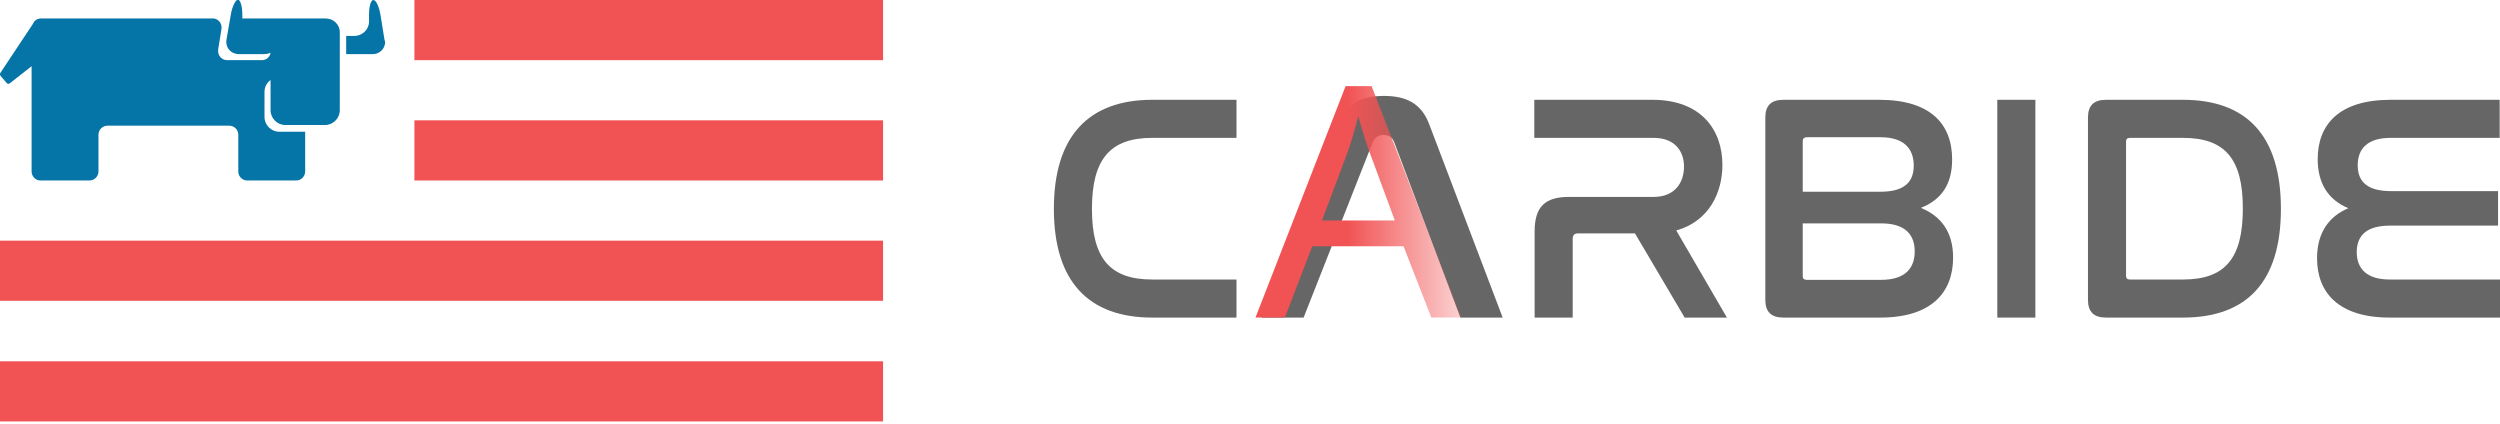
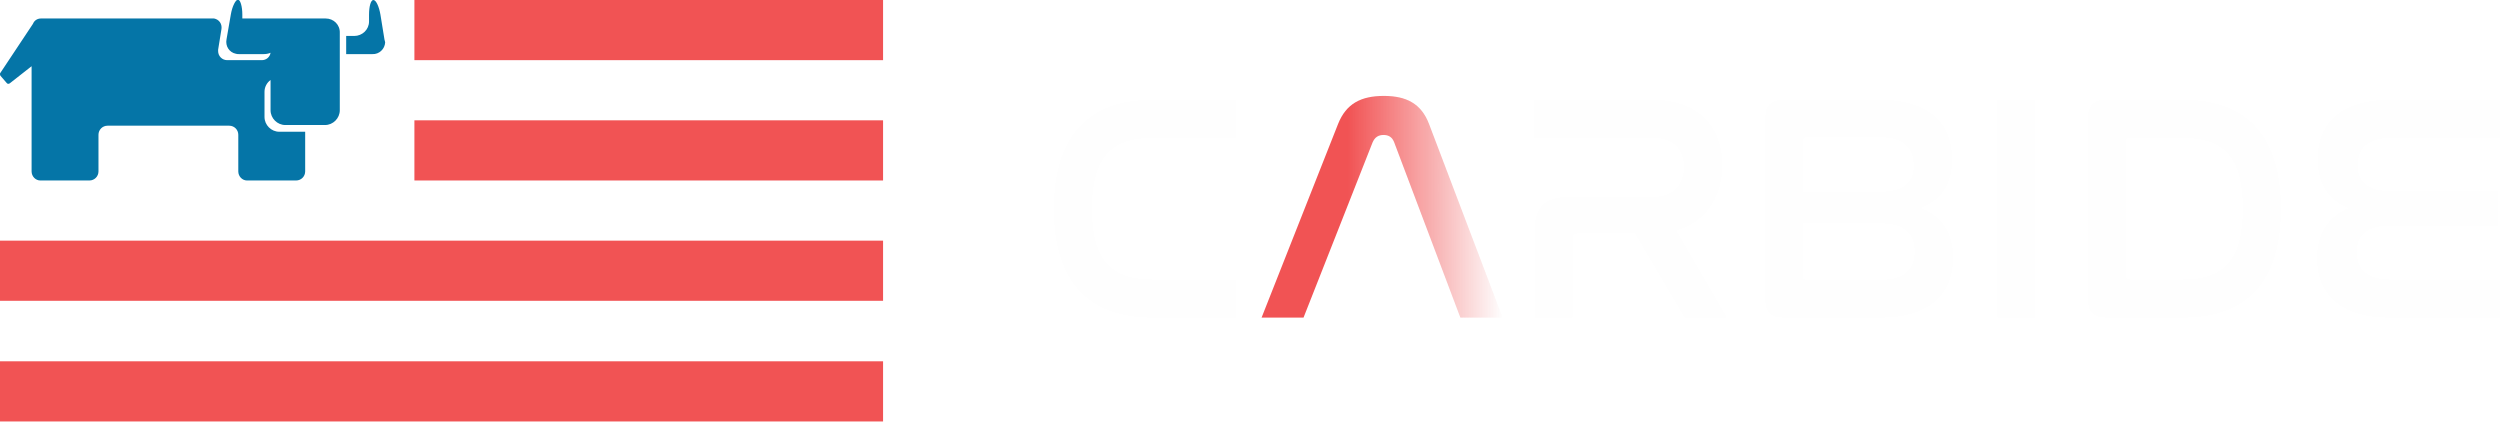
<svg xmlns="http://www.w3.org/2000/svg" xmlns:xlink="http://www.w3.org/1999/xlink" width="196.807mm" height="33.364mm" viewBox="0 0 196.807 33.364" version="1.1" id="svg227">
  <defs id="defs224">
    <linearGradient id="linearGradient23951">
      <stop style="stop-color:#f15354;stop-opacity:1;" offset="0.357" id="stop23947" />
      <stop style="stop-color:#f15354;stop-opacity:0;" offset="1" id="stop23949" />
    </linearGradient>
    <rect x="131.4" y="445.245" width="472.925" height="339.488" id="rect473" />
    <clipPath clipPathUnits="userSpaceOnUse" id="clipPath280">
      <rect style="fill:#000000" id="rect282" width="262.8" height="126.1" x="0" y="1.3" />
    </clipPath>
    <filter style="color-interpolation-filters:sRGB" id="filter224">
      <feColorMatrix type="saturate" values="1" id="feColorMatrix222" />
    </filter>
    <linearGradient xlink:href="#linearGradient23951" id="linearGradient23953" x1="99.316" y1="66.293" x2="118.29" y2="66.293" gradientUnits="userSpaceOnUse" />
  </defs>
  <g id="layer1" transform="translate(0,-50.01717)">
    <g id="Layer_2_1_" style="filter:url(#filter224)" clip-path="url(#clipPath280)" transform="matrix(0.2645833,0,0,0.2645833,0,49.67321)">
      <g id="Layer_1-2">
-         <path class="st0" d="m 293.6,1.2 h 28.6 c 13.6,0 22.7,6.6 22.7,19.3 0,10.4 -7.1,16.6 -14,18.8 2,1.8 3.7,4.1 4.8,6.6 2.9,5.8 4.8,12.3 10.9,12.3 0.9,0 1.9,-0.2 2.8,-0.5 l -1.3,12.2 c -2.3,0.5 -4.6,0.8 -6.9,0.9 -8.2,0 -12.9,-3.2 -17.7,-14.2 -2,-4.9 -4.9,-13.6 -8.7,-13.6 h -3.9 V 70.4 H 293.7 V 1.2 Z m 17.2,12.5 v 17 h 6.2 c 4.9,0 10.7,-1.5 10.7,-8.9 0,-6.1 -3.9,-8.1 -8.6,-8.1 z" id="path17" style="fill:#59595b" />
-         <path class="st0" d="m 368.1,1.2 h 17.4 l 23.4,69.3 H 391.5 L 387.2,57.3 H 364 l -4.2,13.2 h -15 z m 0,43.5 H 383 l -4.7,-14.6 c -1.1,-3.9 -1.9,-7.9 -2.4,-11.9 h -0.4 c -0.6,4 -1.4,7.9 -2.6,11.8 z" id="path19" style="fill:#59595b" />
-         <path class="st0" d="M 409.6,1.2 H 428 l 18.2,34.4 c 1.5,3 3.6,8.2 5.2,12.3 h 0.4 C 451.6,44 451.1,38.4 451.1,34.4 V 1.2 h 14.1 v 69.3 h -18 L 428.3,36.2 c -1.9,-3.7 -3.6,-7.4 -5,-11.3 h -0.4 c 0.3,3.9 0.8,8.5 0.8,12.3 V 70.5 H 409.5 V 1.2 Z" id="path21" style="fill:#59595b" />
-         <path class="st0" d="M 468.8,35.4 C 468.8,10.3 481.2,0 500.4,0 c 20.2,0 28.4,11.1 26.1,26.1 l -16,1.4 c 1.8,-11 -2.6,-15.4 -10.4,-15.4 -7.5,0 -13.6,5.6 -13.6,23.4 0,18.9 6.6,23.7 14.1,23.7 7.1,0 12.8,-4.4 11.6,-13.5 l 15,1.5 c 1.1,14.1 -9,24.4 -27.5,24.4 C 481,71.8 468.9,60.7 468.8,35.4" id="path23" style="fill:#59595b" />
-         <polygon class="st0" points="549.9,1.2 549.9,27.4 571,27.4 571,1.2 588.1,1.2 588.1,70.6 571,70.6 571,41.2 549.9,41.2 549.9,70.6 532.8,70.6 532.8,1.2 " id="polygon25" style="fill:#59595b" />
-         <polygon class="st0" points="638.9,1.2 638.9,14 610.2,14 610.2,28.9 634.3,28.9 634.3,41.6 610.2,41.6 610.2,57.8 639.9,57.8 639.9,70.6 593,70.6 593,1.2 " id="polygon27" style="fill:#59595b" />
-         <path class="st0" d="m 643.2,1.2 h 28.5 c 13.6,0 22.7,6.6 22.7,19.3 0,10.4 -7.1,16.6 -14,18.8 2,1.8 3.7,4.1 4.8,6.6 2.9,5.8 4.8,12.3 10.9,12.3 0.9,0 1.9,-0.2 2.8,-0.5 l -1.3,12.2 c -2.3,0.5 -4.6,0.8 -6.9,0.9 -8.2,0 -12.9,-3.2 -17.8,-14.2 C 670.9,51.7 668,43 664.2,43 h -3.9 v 27.4 h -17.1 z m 17.2,12.5 v 17 h 6.2 c 4.9,0 10.7,-1.5 10.7,-8.9 0,-6.1 -3.9,-8.1 -8.6,-8.1 z" id="path29" style="fill:#59595b" />
-         <path class="st0" d="m 293.6,92 h 21.2 v 3 h -17.9 v 12.6 h 16.6 v 3 h -16.7 v 16.8 h -3.3 V 92 Z" id="path31" style="fill:#59595b" />
-         <path class="st0" d="M 326.4,92 H 348 v 3 h -18.4 v 12.6 h 17.2 v 3 h -17.2 v 13.8 h 19.1 v 3 H 326.3 V 92 Z" id="path33" style="fill:#59595b" />
-         <path class="st0" d="m 360.6,92 h 11 c 2.6,-0.1 5.3,0.3 7.8,1.1 1.9,0.6 3.7,1.6 5.3,2.9 1.3,1.1 2.5,2.4 3.4,3.9 0.8,1.3 1.4,2.6 1.8,4.1 0.3,1.2 0.6,2.3 0.7,3.5 0.1,1.1 0.1,1.8 0.1,2.2 0,0.4 0,1.2 -0.1,2.2 -0.1,1.2 -0.4,2.4 -0.7,3.5 -0.4,1.4 -1,2.8 -1.8,4.1 -0.9,1.5 -2,2.8 -3.4,3.9 -1.6,1.3 -3.4,2.2 -5.3,2.9 -2.5,0.8 -5.2,1.2 -7.8,1.1 h -11 z m 3.3,32.4 h 6.8 c 2.2,0 4.4,-0.3 6.5,-0.9 1.9,-0.5 3.7,-1.4 5.3,-2.7 1.5,-1.2 2.7,-2.8 3.5,-4.6 1.7,-4.2 1.7,-8.9 0,-13.2 -0.8,-1.8 -2,-3.4 -3.5,-4.6 -1.6,-1.2 -3.4,-2.1 -5.3,-2.7 -2.1,-0.6 -4.3,-0.9 -6.5,-0.9 h -6.8 z" id="path35" style="fill:#59595b" />
-         <path class="st0" d="m 403.1,92 h 21.6 v 3 h -18.4 v 12.6 h 17.2 v 3 h -17.2 v 13.8 h 19.1 v 3 H 403 V 92 Z" id="path37" style="fill:#59595b" />
-         <path class="st0" d="m 437.8,92 h 9.3 c 0.5,0 1.1,0 1.9,0 0.9,0 1.7,0.1 2.6,0.3 1,0.2 1.9,0.4 2.9,0.8 1,0.4 1.8,0.9 2.6,1.6 0.8,0.7 1.4,1.7 1.9,2.7 0.5,1.2 0.8,2.6 0.8,3.9 0.1,1.4 -0.2,2.9 -0.9,4.2 -0.5,1 -1.3,2 -2.2,2.7 -0.9,0.7 -1.9,1.2 -2.9,1.5 -1,0.3 -2,0.6 -3,0.7 l 10.3,17 h -3.8 l -10,-16.8 h -6.1 v 16.8 h -3.3 V 92 Z m 3.3,15.6 h 7 c 1.4,0.1 2.9,-0.2 4.2,-0.7 0.9,-0.3 1.8,-0.9 2.5,-1.6 0.6,-0.6 1,-1.2 1.2,-2 0.4,-1.3 0.4,-2.7 0,-4 -0.3,-0.8 -0.7,-1.4 -1.2,-2 -0.7,-0.7 -1.6,-1.2 -2.5,-1.6 -1.4,-0.5 -2.8,-0.7 -4.2,-0.7 h -7 z" id="path39" style="fill:#59595b" />
-         <path class="st0" d="m 483.3,92 h 3.4 l 14.9,35.4 h -3.7 L 494,118 h -18.7 l -4,9.4 h -3.5 z m 1.5,3.6 -8.2,19.4 h 16.2 z" id="path41" style="fill:#59595b" />
-         <path class="st0" d="m 511.7,92 h 3.3 v 32.4 h 16.5 v 3 h -19.8 z" id="path43" style="fill:#59595b" />
-         <rect x="123.3" y="1.3" class="st1" width="139.5" height="17.9" id="rect45" style="fill:#f15354" />
-         <rect x="123.3" y="37.1" class="st1" width="139.5" height="17.9" id="rect47" style="fill:#f15354" />
-         <rect y="72.9" class="st1" width="262.8" height="17.9" id="rect49" x="0" style="fill:#f15354" />
-         <rect y="108.8" class="st1" width="262.8" height="17.9" id="rect51" x="0" style="fill:#f15354" />
-         <path class="st2" d="m 114.4,13.1 -1.2,-7.4 c -0.4,-2.4 -1.3,-4.4 -2.1,-4.4 -0.8,0 -1.3,2 -1.3,4.4 v 2 c 0,2.4 -2,4.3 -4.4,4.3 H 103 v 5.4 h 7.8 c 2,0.1 3.7,-1.5 3.8,-3.5 -0.1,-0.3 -0.1,-0.6 -0.2,-0.8" id="path53" style="fill:#0575a7" />
-         <path class="st2" d="M 96.9,6.8 H 72.5 c -0.1,0 -0.3,0 -0.4,0 V 5.6 c 0,-2.4 -0.6,-4.4 -1.3,-4.4 -0.7,0 -1.7,2 -2.1,4.3 L 67.4,13 c -0.4,2 0.8,3.9 2.8,4.3 0.3,0.1 0.6,0.1 0.9,0.1 h 7.3 c 0.7,0 1.4,-0.1 2.1,-0.4 -0.2,1.3 -1.3,2.2 -2.6,2.2 H 67.6 c -1.5,0 -2.7,-1.2 -2.7,-2.7 0,0 0,0 0,0 0,-0.1 0,-0.3 0,-0.4 l 1,-6.2 c 0.2,-1.5 -0.7,-2.8 -2.2,-3.1 0,0 0,0 0,0 -0.1,0 -0.3,0 -0.4,0 H 12.2 c -1.1,0 -2,0.6 -2.4,1.6 L 0.1,23 c -0.2,0.2 -0.1,0.6 0,0.8 L 2,26 c 0.2,0.3 0.6,0.3 0.9,0.1 L 9.4,21 v 31.3 c 0,1.5 1.2,2.7 2.6,2.7 0,0 0,0 0.1,0 h 14.5 c 1.5,0 2.7,-1.2 2.7,-2.7 V 41.4 c 0,-1.5 1.2,-2.7 2.7,-2.7 0,0 0,0 0,0 h 36.2 c 1.5,0 2.7,1.2 2.7,2.7 0,0 0,0 0,0 v 10.9 c 0,1.5 1.2,2.7 2.6,2.7 0,0 0,0 0.1,0 h 14.5 c 1.5,0 2.7,-1.2 2.7,-2.7 v 0 -11.8 h -7.7 c -2.4,0 -4.4,-2 -4.4,-4.4 0,0 0,0 0,0 v -7.5 c 0,-1.4 0.7,-2.7 1.8,-3.5 v 9 c 0,2.4 2,4.4 4.4,4.4 h 11.8 c 2.4,0 4.4,-2 4.4,-4.4 v -23 C 101.2,8.7 99.3,6.8 96.9,6.8" id="path55" style="fill:#0575a7" />
+         <path class="st0" d="m 293.6,1.2 h 28.6 c 13.6,0 22.7,6.6 22.7,19.3 0,10.4 -7.1,16.6 -14,18.8 2,1.8 3.7,4.1 4.8,6.6 2.9,5.8 4.8,12.3 10.9,12.3 0.9,0 1.9,-0.2 2.8,-0.5 l -1.3,12.2 c -2.3,0.5 -4.6,0.8 -6.9,0.9 -8.2,0 -12.9,-3.2 -17.7,-14.2 -2,-4.9 -4.9,-13.6 -8.7,-13.6 h -3.9 V 70.4 H 293.7 V 1.2 Z m 17.2,12.5 v 17 h 6.2 c 4.9,0 10.7,-1.5 10.7,-8.9 0,-6.1 -3.9,-8.1 -8.6,-8.1 z" id="path43006" style="fill:#59595b" />
+         <path class="st0" d="m 368.1,1.2 h 17.4 l 23.4,69.3 H 391.5 L 387.2,57.3 H 364 l -4.2,13.2 h -15 z m 0,43.5 H 383 l -4.7,-14.6 c -1.1,-3.9 -1.9,-7.9 -2.4,-11.9 h -0.4 c -0.6,4 -1.4,7.9 -2.6,11.8 z" id="path43003" style="fill:#59595b" />
+         <path class="st0" d="M 409.6,1.2 H 428 l 18.2,34.4 c 1.5,3 3.6,8.2 5.2,12.3 h 0.4 C 451.6,44 451.1,38.4 451.1,34.4 V 1.2 h 14.1 v 69.3 h -18 L 428.3,36.2 c -1.9,-3.7 -3.6,-7.4 -5,-11.3 h -0.4 c 0.3,3.9 0.8,8.5 0.8,12.3 V 70.5 H 409.5 V 1.2 Z" id="path43000" style="fill:#59595b" />
+         <path class="st0" d="M 468.8,35.4 C 468.8,10.3 481.2,0 500.4,0 c 20.2,0 28.4,11.1 26.1,26.1 l -16,1.4 c 1.8,-11 -2.6,-15.4 -10.4,-15.4 -7.5,0 -13.6,5.6 -13.6,23.4 0,18.9 6.6,23.7 14.1,23.7 7.1,0 12.8,-4.4 11.6,-13.5 l 15,1.5 c 1.1,14.1 -9,24.4 -27.5,24.4 C 481,71.8 468.9,60.7 468.8,35.4" id="path42997" style="fill:#59595b" />
+         <path id="path42994" style="fill:#59595b" class="st0" d="M 549.9,1.2 V 27.4 H 571 V 1.2 h 17.1 V 70.6 H 571 V 41.2 H 549.9 V 70.6 H 532.8 V 1.2 Z" />
+         <path id="path42991" style="fill:#59595b" class="st0" d="M 638.9,1.2 V 14 h -28.7 v 14.9 h 24.1 v 12.7 h -24.1 v 16.2 h 29.7 V 70.6 H 593 V 1.2 Z" />
+         <path class="st0" d="m 643.2,1.2 h 28.5 c 13.6,0 22.7,6.6 22.7,19.3 0,10.4 -7.1,16.6 -14,18.8 2,1.8 3.7,4.1 4.8,6.6 2.9,5.8 4.8,12.3 10.9,12.3 0.9,0 1.9,-0.2 2.8,-0.5 l -1.3,12.2 c -2.3,0.5 -4.6,0.8 -6.9,0.9 -8.2,0 -12.9,-3.2 -17.8,-14.2 C 670.9,51.7 668,43 664.2,43 h -3.9 v 27.4 h -17.1 z m 17.2,12.5 v 17 h 6.2 c 4.9,0 10.7,-1.5 10.7,-8.9 0,-6.1 -3.9,-8.1 -8.6,-8.1 z" id="path42988" style="fill:#59595b" />
+         <path class="st0" d="m 293.6,92 h 21.2 v 3 h -17.9 v 12.6 h 16.6 v 3 h -16.7 v 16.8 h -3.3 V 92 Z" id="path42985" style="fill:#59595b" />
+         <path class="st0" d="M 326.4,92 H 348 v 3 h -18.4 v 12.6 h 17.2 v 3 h -17.2 v 13.8 h 19.1 v 3 H 326.3 V 92 Z" id="path42982" style="fill:#59595b" />
+         <path class="st0" d="m 360.6,92 h 11 c 2.6,-0.1 5.3,0.3 7.8,1.1 1.9,0.6 3.7,1.6 5.3,2.9 1.3,1.1 2.5,2.4 3.4,3.9 0.8,1.3 1.4,2.6 1.8,4.1 0.3,1.2 0.6,2.3 0.7,3.5 0.1,1.1 0.1,1.8 0.1,2.2 0,0.4 0,1.2 -0.1,2.2 -0.1,1.2 -0.4,2.4 -0.7,3.5 -0.4,1.4 -1,2.8 -1.8,4.1 -0.9,1.5 -2,2.8 -3.4,3.9 -1.6,1.3 -3.4,2.2 -5.3,2.9 -2.5,0.8 -5.2,1.2 -7.8,1.1 h -11 z m 3.3,32.4 h 6.8 c 2.2,0 4.4,-0.3 6.5,-0.9 1.9,-0.5 3.7,-1.4 5.3,-2.7 1.5,-1.2 2.7,-2.8 3.5,-4.6 1.7,-4.2 1.7,-8.9 0,-13.2 -0.8,-1.8 -2,-3.4 -3.5,-4.6 -1.6,-1.2 -3.4,-2.1 -5.3,-2.7 -2.1,-0.6 -4.3,-0.9 -6.5,-0.9 h -6.8 z" id="path42979" style="fill:#59595b" />
+         <path class="st0" d="m 403.1,92 h 21.6 v 3 h -18.4 v 12.6 h 17.2 v 3 h -17.2 v 13.8 h 19.1 v 3 H 403 V 92 Z" id="path42976" style="fill:#59595b" />
+         <path class="st0" d="m 437.8,92 h 9.3 c 0.5,0 1.1,0 1.9,0 0.9,0 1.7,0.1 2.6,0.3 1,0.2 1.9,0.4 2.9,0.8 1,0.4 1.8,0.9 2.6,1.6 0.8,0.7 1.4,1.7 1.9,2.7 0.5,1.2 0.8,2.6 0.8,3.9 0.1,1.4 -0.2,2.9 -0.9,4.2 -0.5,1 -1.3,2 -2.2,2.7 -0.9,0.7 -1.9,1.2 -2.9,1.5 -1,0.3 -2,0.6 -3,0.7 l 10.3,17 h -3.8 l -10,-16.8 h -6.1 v 16.8 h -3.3 V 92 Z m 3.3,15.6 h 7 c 1.4,0.1 2.9,-0.2 4.2,-0.7 0.9,-0.3 1.8,-0.9 2.5,-1.6 0.6,-0.6 1,-1.2 1.2,-2 0.4,-1.3 0.4,-2.7 0,-4 -0.3,-0.8 -0.7,-1.4 -1.2,-2 -0.7,-0.7 -1.6,-1.2 -2.5,-1.6 -1.4,-0.5 -2.8,-0.7 -4.2,-0.7 h -7 z" id="path42973" style="fill:#59595b" />
+         <path class="st0" d="m 483.3,92 h 3.4 l 14.9,35.4 h -3.7 L 494,118 h -18.7 l -4,9.4 h -3.5 z m 1.5,3.6 -8.2,19.4 h 16.2 z" id="path42970" style="fill:#59595b" />
+         <path class="st0" d="m 511.7,92 h 3.3 v 32.4 h 16.5 v 3 h -19.8 z" id="path42967" style="fill:#59595b" />
+         <path id="path42964" style="fill:#f15354" class="st1" d="M 123.3,1.3 H 262.8 V 19.2 H 123.3 Z" />
+         <path id="path42961" style="fill:#f15354" class="st1" d="m 123.3,37.1 h 139.5 v 17.9 H 123.3 Z" />
+         <path id="path42958" style="fill:#f15354" class="st1" d="M 0,72.9 H 262.8 V 90.8 H 0 Z" />
+         <path id="path42955" style="fill:#f15354" class="st1" d="m 0,108.8 h 262.8 v 17.9 H 0 Z" />
+         <path class="st2" d="m 114.4,13.1 -1.2,-7.4 c -0.4,-2.4 -1.3,-4.4 -2.1,-4.4 -0.8,0 -1.3,2 -1.3,4.4 v 2 c 0,2.4 -2,4.3 -4.4,4.3 H 103 v 5.4 h 7.8 c 2,0.1 3.7,-1.5 3.8,-3.5 -0.1,-0.3 -0.1,-0.6 -0.2,-0.8" id="path42952" style="fill:#0575a7" />
+         <path class="st2" d="M 96.9,6.8 H 72.5 c -0.1,0 -0.3,0 -0.4,0 V 5.6 c 0,-2.4 -0.6,-4.4 -1.3,-4.4 -0.7,0 -1.7,2 -2.1,4.3 L 67.4,13 c -0.4,2 0.8,3.9 2.8,4.3 0.3,0.1 0.6,0.1 0.9,0.1 h 7.3 c 0.7,0 1.4,-0.1 2.1,-0.4 -0.2,1.3 -1.3,2.2 -2.6,2.2 H 67.6 c -1.5,0 -2.7,-1.2 -2.7,-2.7 0,0 0,0 0,0 0,-0.1 0,-0.3 0,-0.4 l 1,-6.2 c 0.2,-1.5 -0.7,-2.8 -2.2,-3.1 0,0 0,0 0,0 -0.1,0 -0.3,0 -0.4,0 H 12.2 c -1.1,0 -2,0.6 -2.4,1.6 L 0.1,23 c -0.2,0.2 -0.1,0.6 0,0.8 L 2,26 c 0.2,0.3 0.6,0.3 0.9,0.1 L 9.4,21 v 31.3 c 0,1.5 1.2,2.7 2.6,2.7 0,0 0,0 0.1,0 h 14.5 c 1.5,0 2.7,-1.2 2.7,-2.7 V 41.4 c 0,-1.5 1.2,-2.7 2.7,-2.7 0,0 0,0 0,0 h 36.2 c 1.5,0 2.7,1.2 2.7,2.7 0,0 0,0 0,0 v 10.9 c 0,1.5 1.2,2.7 2.6,2.7 0,0 0,0 0.1,0 h 14.5 c 1.5,0 2.7,-1.2 2.7,-2.7 v 0 -11.8 h -7.7 c -2.4,0 -4.4,-2 -4.4,-4.4 0,0 0,0 0,0 v -7.5 c 0,-1.4 0.7,-2.7 1.8,-3.5 v 9 c 0,2.4 2,4.4 4.4,4.4 h 11.8 c 2.4,0 4.4,-2 4.4,-4.4 v -23 C 101.2,8.7 99.3,6.8 96.9,6.8" id="path42949" style="fill:#0575a7" />
      </g>
    </g>
-     <g aria-label="CARBIDE" transform="matrix(0.2645833,0,0,0.2645833,46.74974,-50.08454)" id="text471" style="font-size:96px;white-space:pre;fill:#666666">
-       <path d="m 166.152,408.03 c -18.816,0 -29.28,10.656 -29.28,32.448 0,21.696 10.368,32.352 29.28,32.352 h 25.056 v -11.328 h -25.056 c -12.576,0 -17.952,-6.24 -17.952,-21.024 0,-14.88 5.472,-21.12 17.952,-21.12 h 25.056 v -11.328 z" style="-inkscape-font-specification:Nasalization" id="path24051" />
-       <path d="m 231.72,420.702 c 0.672,-1.536 1.728,-2.208 3.264,-2.208 1.536,0 2.592,0.672 3.168,2.208 l 19.68,52.128 h 12.576 l -21.888,-57.6 c -2.304,-6.048 -6.72,-8.352 -13.44,-8.352 -6.816,0 -11.232,2.304 -13.632,8.352 l -22.752,57.6 h 12.48 z" style="-inkscape-font-specification:Nasalization" id="path24053" />
-       <path d="m 279.816,408.03 v 11.328 h 35.52 c 6.24,0 9.024,3.936 9.024,8.544 0,4.608 -2.592,9.024 -9.024,9.024 h -25.248 c -7.104,0 -10.176,2.976 -10.176,10.272 v 25.632 h 11.328 v -23.424 c 0,-1.152 0.576,-1.632 1.632,-1.632 h 16.896 l 14.784,25.056 h 12.576 l -15.072,-25.92 c 9.888,-2.784 13.728,-11.424 13.728,-19.488 0,-10.368 -6.24,-19.392 -20.832,-19.392 z" style="-inkscape-font-specification:Nasalization" id="path24055" />
-       <path d="m 353.928,408.03 c -3.648,0 -5.376,1.728 -5.376,5.28 v 54.24 c 0,3.552 1.728,5.28 5.376,5.28 h 28.8 c 15.264,0 21.696,-7.488 21.696,-17.856 0,-7.488 -3.456,-12.288 -9.6,-14.784 6.048,-2.4 9.312,-6.912 9.312,-14.4 0,-10.56 -6.432,-17.76 -21.696,-17.76 z m 5.76,36.768 h 23.328 c 6.624,0 9.984,2.88 9.984,8.352 0,5.28 -3.168,8.448 -9.984,8.448 h -22.08 c -0.768,0 -1.248,-0.288 -1.248,-1.056 z m 0,-24.48 c 0,-0.768 0.48,-1.152 1.248,-1.152 h 21.888 c 6.912,0 9.888,3.36 9.888,8.448 0,5.28 -3.264,7.776 -9.984,7.776 h -23.04 z" style="-inkscape-font-specification:Nasalization" id="path24057" />
-       <path d="m 417.576,408.03 v 64.8 h 11.328 v -64.8 z" style="-inkscape-font-specification:Nasalization" id="path24059" />
-       <path d="m 449.928,408.03 c -3.648,0 -5.376,1.728 -5.376,5.28 v 54.24 c 0,3.552 1.728,5.28 5.376,5.28 h 22.848 c 19.008,0 29.184,-10.56 29.184,-32.352 0,-21.888 -10.272,-32.448 -29.184,-32.448 z m 5.952,12.48 c 0,-0.864 0.384,-1.152 1.248,-1.152 h 15.648 c 12.576,0 17.856,6.24 17.856,21.024 0,14.88 -5.28,21.12 -17.856,21.12 h -15.648 c -0.864,0 -1.248,-0.288 -1.248,-1.152 z" style="-inkscape-font-specification:Nasalization" id="path24061" />
-       <path d="m 534.6,408.03 c -15.264,0 -21.696,7.296 -21.696,17.664 0,7.104 3.072,12.096 9.12,14.592 -5.952,2.496 -9.312,7.488 -9.312,14.88 0,10.08 6.24,17.664 21.6,17.664 h 32.832 v -11.328 h -32.832 c -6.624,0 -9.792,-3.072 -9.792,-8.16 0,-5.28 3.36,-7.872 9.888,-7.872 h 32.16 v -10.272 h -31.872 c -6.528,0 -9.888,-2.4 -9.888,-7.68 0,-4.992 2.976,-8.16 9.792,-8.16 h 32.448 v -11.328 z" style="-inkscape-font-specification:Nasalization" id="path24063" />
+     <g aria-label="CARBIDE" transform="matrix(0.2645833,0,0,0.2645833,46.74974,-50.08454)" id="text471" style="font-size:96px;white-space:pre;fill:#fefefe;fill-opacity:1">
+       <path d="m 166.152,408.03 c -18.816,0 -29.28,10.656 -29.28,32.448 0,21.696 10.368,32.352 29.28,32.352 h 25.056 v -11.328 h -25.056 c -12.576,0 -17.952,-6.24 -17.952,-21.024 0,-14.88 5.472,-21.12 17.952,-21.12 h 25.056 v -11.328 z" style="-inkscape-font-specification:Nasalization;fill:#fefefe;fill-opacity:1" id="path43027" />
+       <path d="m 231.72,420.702 c 0.672,-1.536 1.728,-2.208 3.264,-2.208 1.536,0 2.592,0.672 3.168,2.208 l 19.68,52.128 h 12.576 l -21.888,-57.6 c -2.304,-6.048 -6.72,-8.352 -13.44,-8.352 -6.816,0 -11.232,2.304 -13.632,8.352 l -22.752,57.6 h 12.48 z" style="-inkscape-font-specification:Nasalization;fill:#fefefe;fill-opacity:1" id="path43024" />
+       <path d="m 279.816,408.03 v 11.328 h 35.52 c 6.24,0 9.024,3.936 9.024,8.544 0,4.608 -2.592,9.024 -9.024,9.024 h -25.248 c -7.104,0 -10.176,2.976 -10.176,10.272 v 25.632 h 11.328 v -23.424 c 0,-1.152 0.576,-1.632 1.632,-1.632 h 16.896 l 14.784,25.056 h 12.576 l -15.072,-25.92 c 9.888,-2.784 13.728,-11.424 13.728,-19.488 0,-10.368 -6.24,-19.392 -20.832,-19.392 z" style="-inkscape-font-specification:Nasalization;fill:#fefefe;fill-opacity:1" id="path43021" />
+       <path d="m 353.928,408.03 c -3.648,0 -5.376,1.728 -5.376,5.28 v 54.24 c 0,3.552 1.728,5.28 5.376,5.28 h 28.8 c 15.264,0 21.696,-7.488 21.696,-17.856 0,-7.488 -3.456,-12.288 -9.6,-14.784 6.048,-2.4 9.312,-6.912 9.312,-14.4 0,-10.56 -6.432,-17.76 -21.696,-17.76 z m 5.76,36.768 h 23.328 c 6.624,0 9.984,2.88 9.984,8.352 0,5.28 -3.168,8.448 -9.984,8.448 h -22.08 c -0.768,0 -1.248,-0.288 -1.248,-1.056 z m 0,-24.48 c 0,-0.768 0.48,-1.152 1.248,-1.152 h 21.888 c 6.912,0 9.888,3.36 9.888,8.448 0,5.28 -3.264,7.776 -9.984,7.776 h -23.04 z" style="-inkscape-font-specification:Nasalization;fill:#fefefe;fill-opacity:1" id="path43018" />
+       <path d="m 417.576,408.03 v 64.8 h 11.328 v -64.8 z" style="-inkscape-font-specification:Nasalization;fill:#fefefe;fill-opacity:1" id="path43015" />
+       <path d="m 449.928,408.03 c -3.648,0 -5.376,1.728 -5.376,5.28 v 54.24 c 0,3.552 1.728,5.28 5.376,5.28 h 22.848 c 19.008,0 29.184,-10.56 29.184,-32.352 0,-21.888 -10.272,-32.448 -29.184,-32.448 z m 5.952,12.48 c 0,-0.864 0.384,-1.152 1.248,-1.152 h 15.648 c 12.576,0 17.856,6.24 17.856,21.024 0,14.88 -5.28,21.12 -17.856,21.12 h -15.648 c -0.864,0 -1.248,-0.288 -1.248,-1.152 z" style="-inkscape-font-specification:Nasalization;fill:#fefefe;fill-opacity:1" id="path43012" />
+       <path d="m 534.6,408.03 c -15.264,0 -21.696,7.296 -21.696,17.664 0,7.104 3.072,12.096 9.12,14.592 -5.952,2.496 -9.312,7.488 -9.312,14.88 0,10.08 6.24,17.664 21.6,17.664 h 32.832 v -11.328 h -32.832 c -6.624,0 -9.792,-3.072 -9.792,-8.16 0,-5.28 3.36,-7.872 9.888,-7.872 h 32.16 v -10.272 h -31.872 c -6.528,0 -9.888,-2.4 -9.888,-7.68 0,-4.992 2.976,-8.16 9.792,-8.16 h 32.448 v -11.328 z" style="-inkscape-font-specification:Nasalization;fill:#fefefe;fill-opacity:1" id="path43009" />
    </g>
-     <text xml:space="preserve" style="font-style:normal;font-variant:normal;font-weight:normal;font-stretch:normal;font-size:25.4px;font-family:Nasalization;-inkscape-font-specification:Nasalization;fill:url(#linearGradient23953);fill-opacity:1;stroke-width:0.265" x="98.834" y="75.018" id="text939">
-       <tspan id="tspan937" style="fill:url(#linearGradient23953);fill-opacity:1;stroke-width:0.265" x="98.834" y="75.018">A</tspan>
-     </text>
+     <g aria-label="A" id="text939" style="font-size:25.4px;font-family:Nasalization;-inkscape-font-specification:Nasalization;fill:url(#linearGradient23953);stroke-width:0.265">
+       <path d="m 108.054,61.226 c 0.178,-0.406 0.457,-0.584 0.864,-0.584 0.406,0 0.686,0.178 0.838,0.584 l 5.207,13.792 h 3.327 l -5.791,-15.24 c -0.61,-1.6 -1.778,-2.21 -3.556,-2.21 -1.803,0 -2.972,0.61 -3.607,2.21 l -6.02,15.24 h 3.302 z" id="path43030" />
+     </g>
  </g>
</svg>
